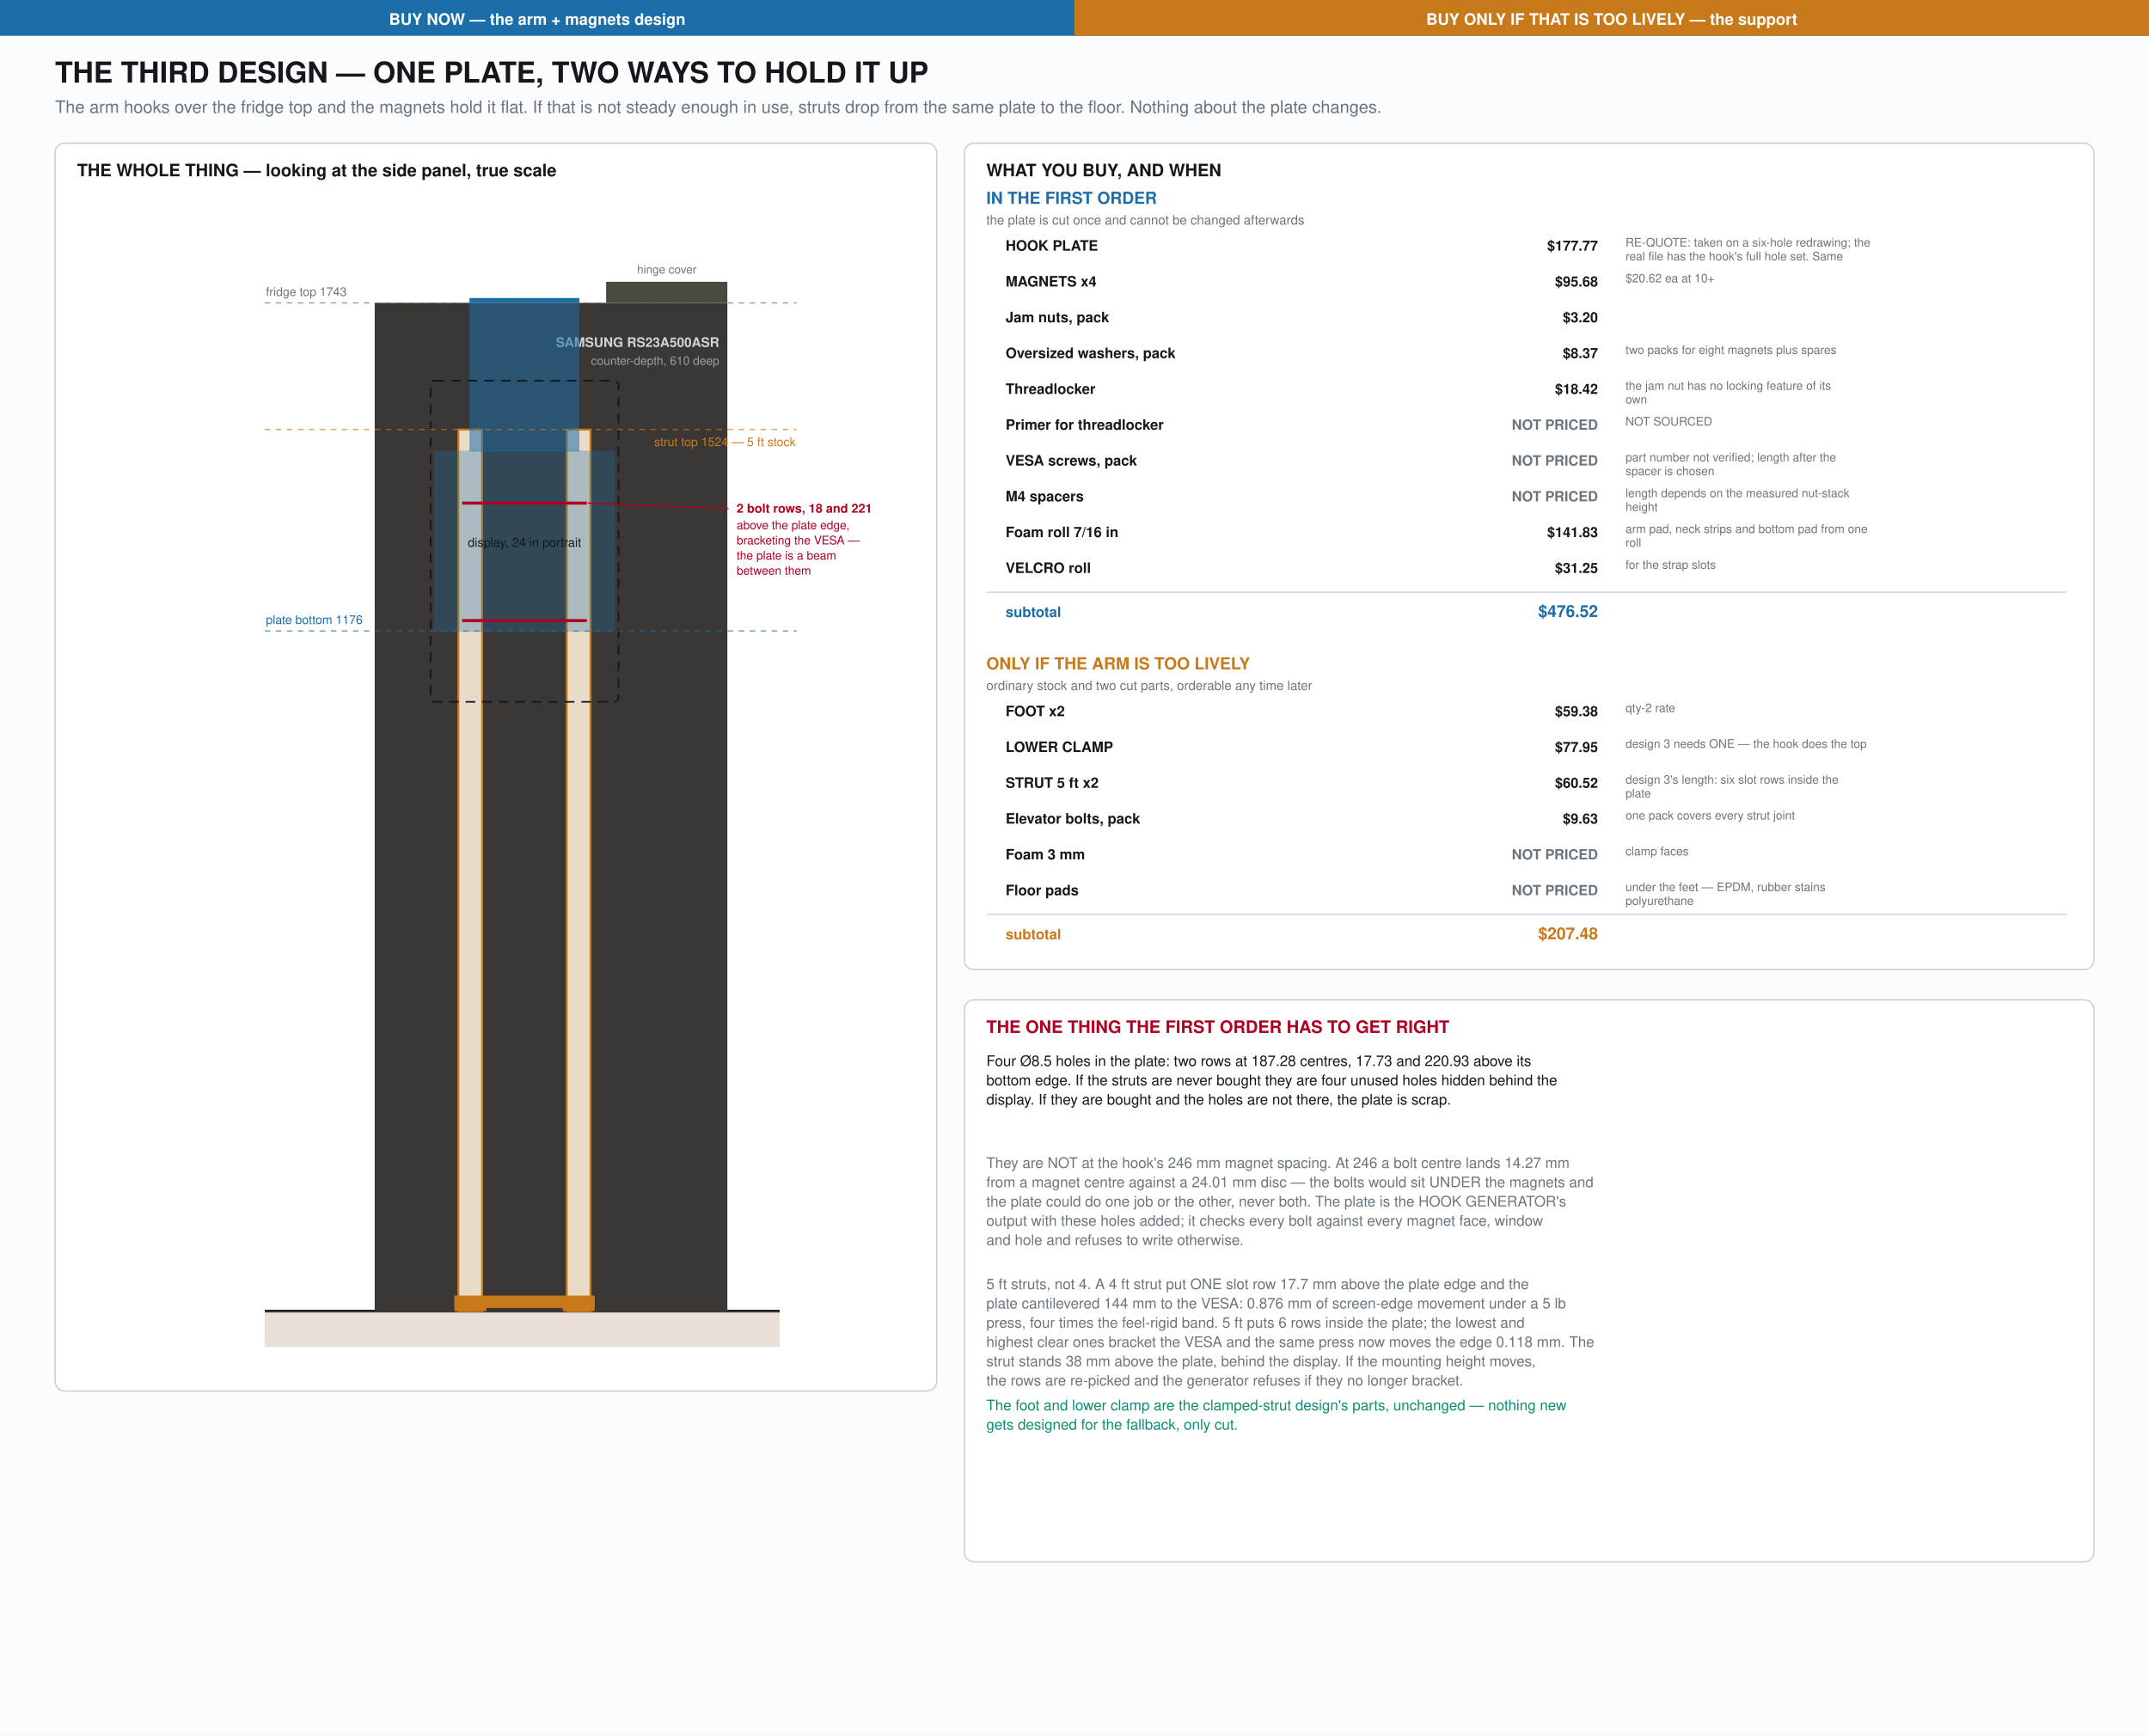
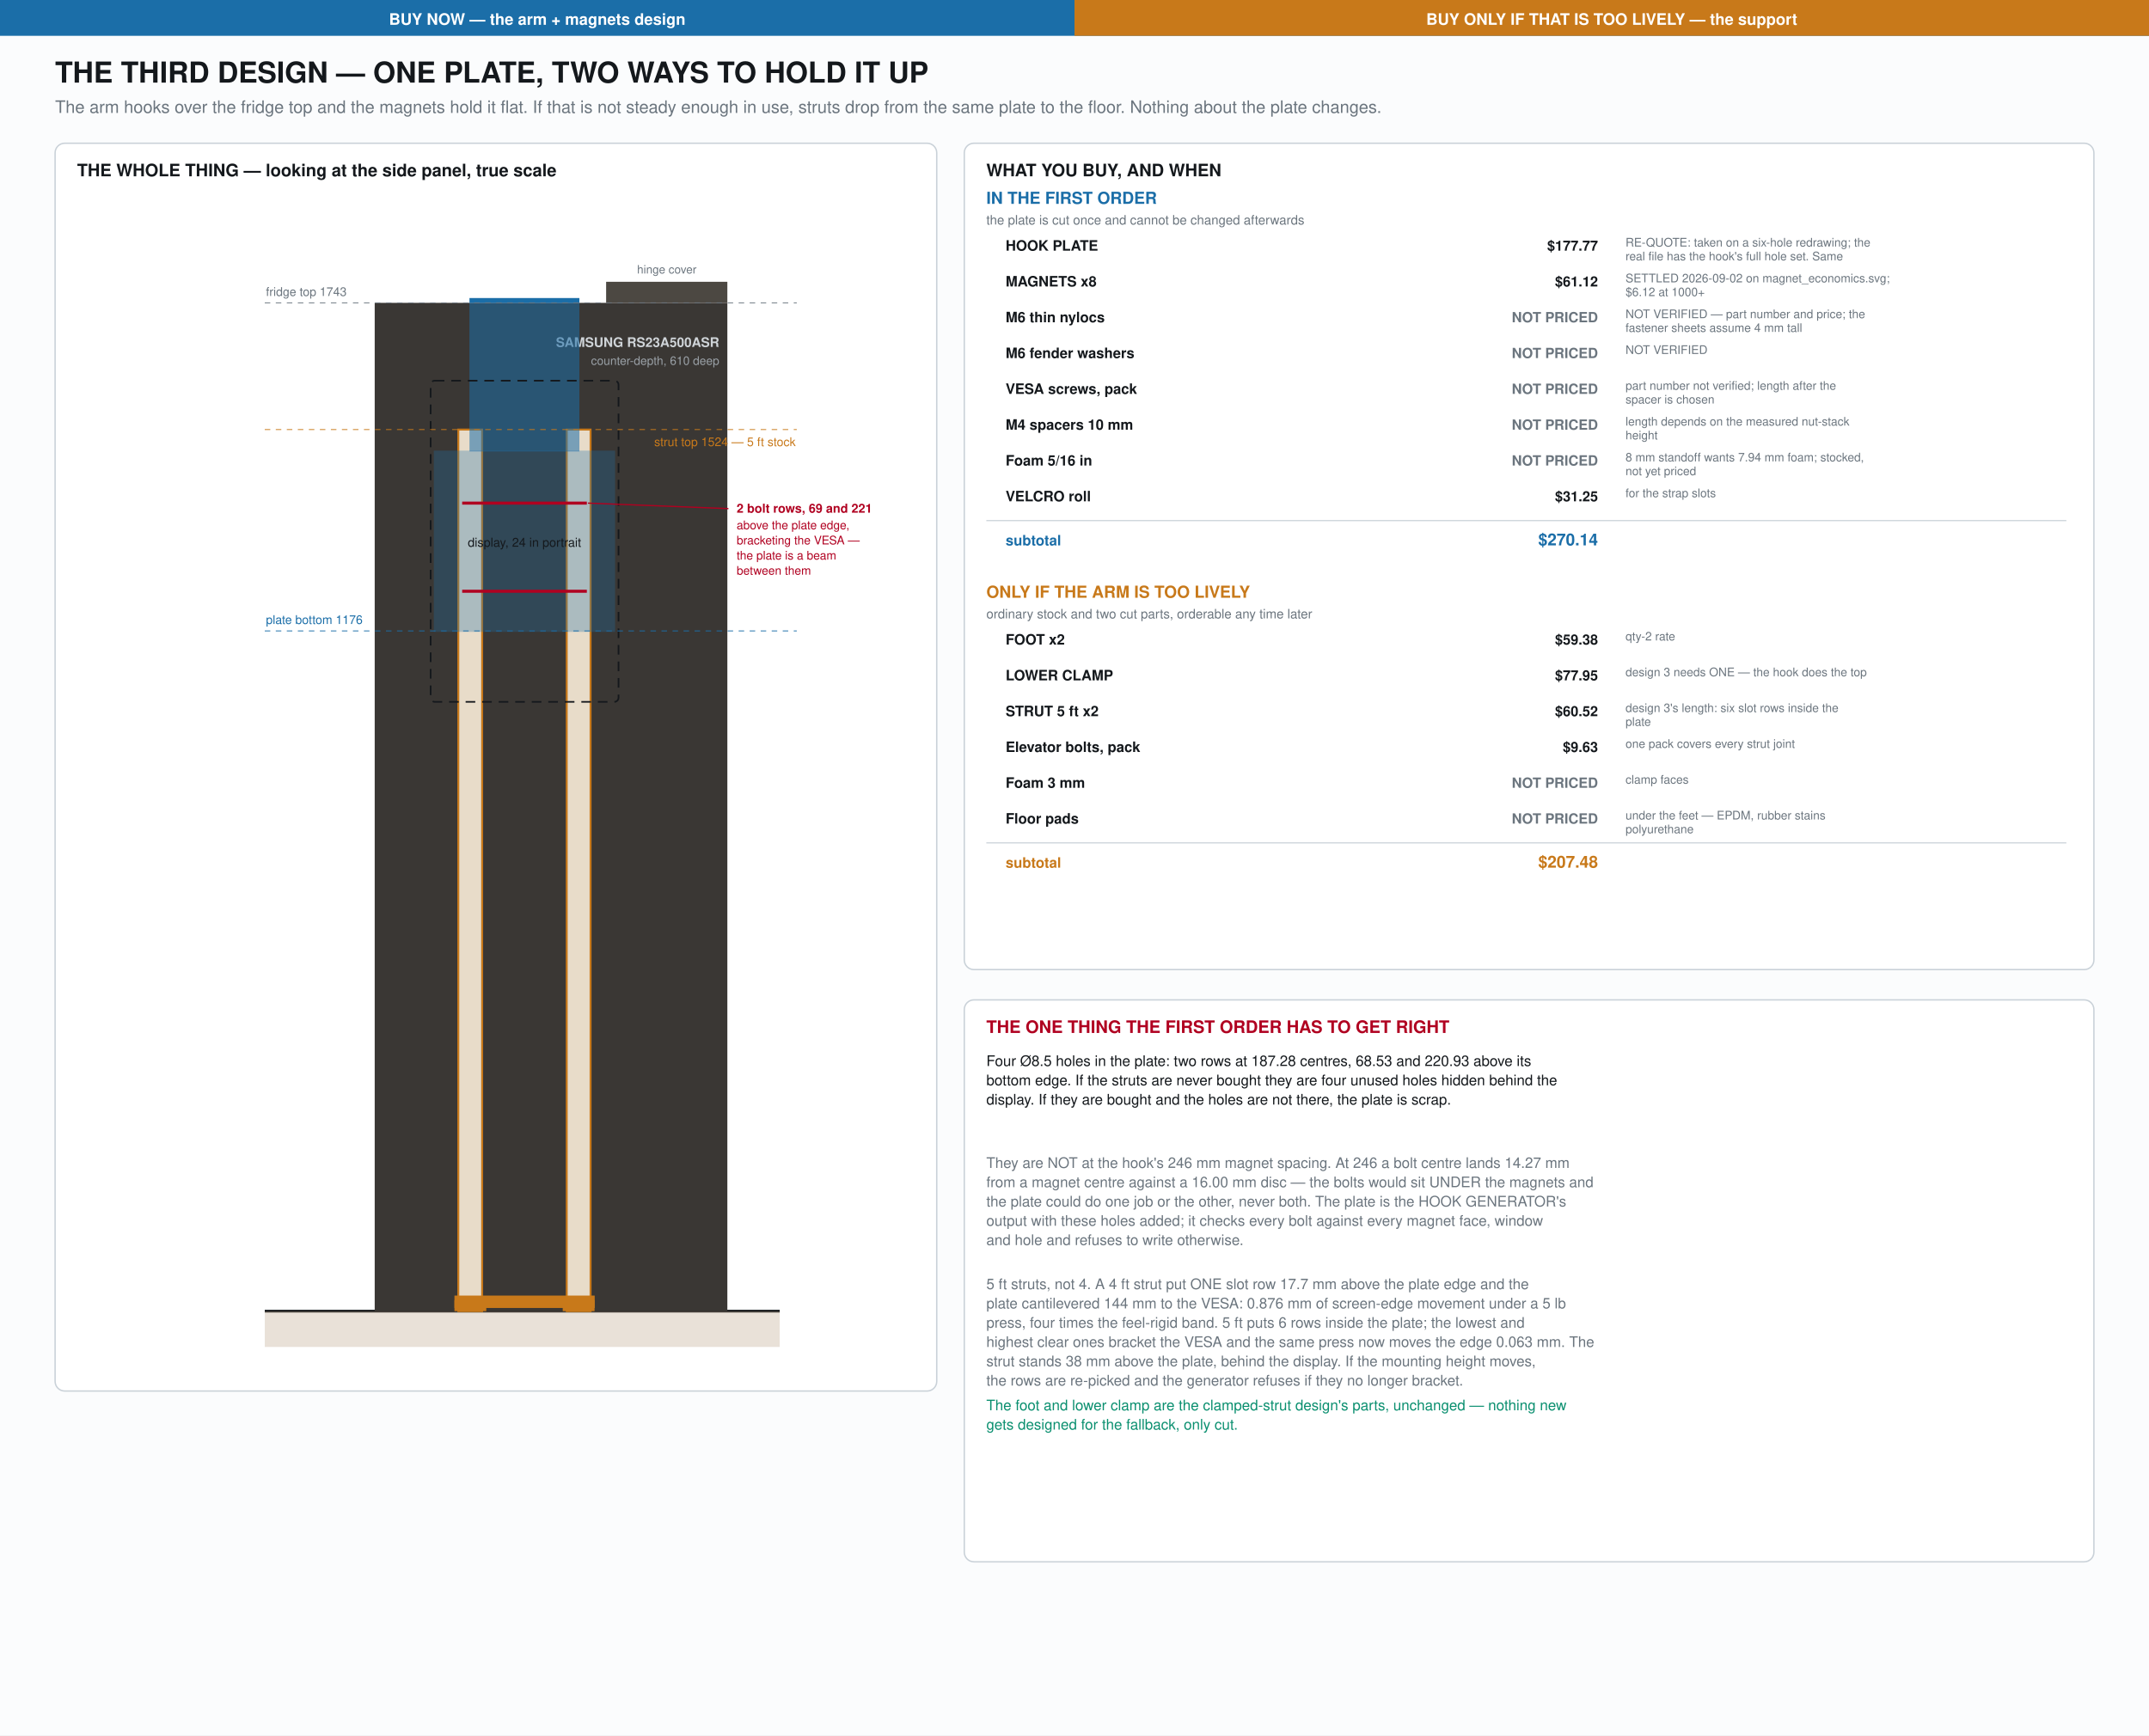
<svg xmlns="http://www.w3.org/2000/svg" width="1560" height="1260" viewBox="0 0 1560 1260">
  <rect width="1560" height="1260" fill="#fbfcfd" />
  <rect width="1560" height="26" fill="#1b6ea8" />
  <rect x="780" width="780" height="26" fill="#c8791a" />
  <text x="390.00" y="18.00" font-family="Helvetica,Arial,sans-serif" font-size="11.5" text-anchor="middle" fill="#fff" font-weight="bold">BUY NOW — the arm + magnets design</text>
  <text x="1170.00" y="18.00" font-family="Helvetica,Arial,sans-serif" font-size="11.5" text-anchor="middle" fill="#fff" font-weight="bold">BUY ONLY IF THAT IS TOO LIVELY — the support</text>
  <text x="40.00" y="60.00" font-family="Helvetica,Arial,sans-serif" font-size="21" text-anchor="start" fill="#14181c" font-weight="bold">THE THIRD DESIGN — ONE PLATE, TWO WAYS TO HOLD IT UP</text>
  <text x="40.00" y="82.00" font-family="Helvetica,Arial,sans-serif" font-size="12.5" text-anchor="start" fill="#6b757e" font-weight="normal">The arm hooks over the fridge top and the magnets hold it flat. If that is not steady enough in use, struts drop from the same plate to the floor. Nothing about the plate changes.</text>
  <rect x="40.0" y="104.0" width="640.0" height="906.0" rx="7" fill="#fff" stroke="#c9d1d8" stroke-width="1" />
  <text x="56.00" y="128.00" font-family="Helvetica,Arial,sans-serif" font-size="12.5" text-anchor="start" fill="#14181c" font-weight="bold">THE WHOLE THING — looking at the side panel, true scale</text>
  <line x1="192.2" y1="952.0" x2="566.0" y2="952.0" stroke="#14181c" stroke-width="2" />
  <rect x="192.2" y="952.0" width="373.8" height="26" fill="#b9a184" opacity="0.32" />
  <rect x="272.0" y="219.9" width="256.0" height="732.1" fill="#3a3734" />
  <rect x="440.0" y="204.6" width="88.0" height="15.3" fill="#4c4842" />
  <text x="522.15" y="251.91" font-family="Helvetica,Arial,sans-serif" font-size="9.6" text-anchor="end" fill="#cfd4d8" font-weight="bold">SAMSUNG RS23A500ASR</text>
  <text x="522.15" y="264.91" font-family="Helvetica,Arial,sans-serif" font-size="8.6" text-anchor="end" fill="#9aa1a7" font-weight="normal">counter-depth, 610 deep</text>
  <text x="484.03" y="198.58" font-family="Helvetica,Arial,sans-serif" font-size="8.4" text-anchor="middle" fill="#6b757e" font-weight="normal">hinge cover</text>
  <rect x="332.7" y="311.9" width="17.3" height="640.1" fill="#e8dcc9" stroke="#c8791a" stroke-width="1.4" />
  <rect x="329.9" y="944.0" width="23.1" height="8" fill="#c8791a" />
  <rect x="411.4" y="311.9" width="17.3" height="640.1" fill="#e8dcc9" stroke="#c8791a" stroke-width="1.4" />
  <rect x="408.5" y="944.0" width="23.1" height="8" fill="#c8791a" />
  <rect x="329.9" y="940.7" width="101.8" height="9" fill="#c8791a" />
  <rect x="340.8" y="216.4" width="79.8" height="3.5" fill="#1b6ea8" />
  <rect x="340.8" y="219.9" width="79.8" height="107.9" fill="#1b6ea8" opacity="0.55" />
  <rect x="315.6" y="327.9" width="130.2" height="130.2" fill="#1b6ea8" opacity="0.30" stroke="#1b6ea8" stroke-width="1.4" />
  <rect x="312.6" y="276.4" width="136.4" height="233.2" rx="3" fill="none" stroke="#14181c" stroke-width="1.2" stroke-dasharray="7 5" />
  <text x="380.74" y="396.98" font-family="Helvetica,Arial,sans-serif" font-size="9.0" text-anchor="middle" fill="#14181c" font-weight="normal">display, 24 in portrait</text>
  <line x1="192.2" y1="219.9" x2="578.4" y2="219.9" stroke="#6b757e" stroke-width="0.6" stroke-dasharray="4 4" />
  <text x="193.04" y="214.91" font-family="Helvetica,Arial,sans-serif" font-size="8.8" text-anchor="start" fill="#6b757e" font-weight="normal">fridge top 1743</text>
  <line x1="192.2" y1="458.1" x2="578.4" y2="458.1" stroke="#1b6ea8" stroke-width="0.6" stroke-dasharray="4 4" />
  <text x="193.04" y="453.05" font-family="Helvetica,Arial,sans-serif" font-size="8.8" text-anchor="start" fill="#1b6ea8" font-weight="normal">plate bottom 1176</text>
  <line x1="192.2" y1="311.9" x2="578.4" y2="311.9" stroke="#c8791a" stroke-width="0.6" stroke-dasharray="4 4" />
  <text x="577.59" y="323.92" font-family="Helvetica,Arial,sans-serif" font-size="8.8" text-anchor="end" fill="#c8791a" font-weight="normal">strut top 1524 — 5 ft stock</text>
-   <line x1="335.5" y1="450.6" x2="426.0" y2="450.6" stroke="#b00020" stroke-width="2.2" />
+   <line x1="335.5" y1="429.3" x2="426.0" y2="429.3" stroke="#b00020" stroke-width="2.2" />
  <line x1="335.5" y1="365.3" x2="426.0" y2="365.3" stroke="#b00020" stroke-width="2.2" />
  <path d="M426.8 365.3 L528.8 369.3" fill="none" stroke="#b00020" stroke-width="0.9" />
-   <text x="534.75" y="372.26" font-family="Helvetica,Arial,sans-serif" font-size="9.0" text-anchor="start" fill="#b00020" font-weight="bold">2 bolt rows, 18 and 221</text>
+   <text x="534.75" y="372.26" font-family="Helvetica,Arial,sans-serif" font-size="9.0" text-anchor="start" fill="#b00020" font-weight="bold">2 bolt rows, 69 and 221</text>
  <text x="534.75" y="384.26" font-family="Helvetica,Arial,sans-serif" font-size="8.6" text-anchor="start" fill="#b00020" font-weight="normal">above the plate edge,</text>
  <text x="534.75" y="395.26" font-family="Helvetica,Arial,sans-serif" font-size="8.6" text-anchor="start" fill="#b00020" font-weight="normal">bracketing the VESA —</text>
  <text x="534.75" y="406.26" font-family="Helvetica,Arial,sans-serif" font-size="8.6" text-anchor="start" fill="#b00020" font-weight="normal">the plate is a beam</text>
  <text x="534.75" y="417.26" font-family="Helvetica,Arial,sans-serif" font-size="8.6" text-anchor="start" fill="#b00020" font-weight="normal">between them</text>
  <rect x="700.0" y="104.0" width="820.0" height="600.0" rx="7" fill="#fff" stroke="#c9d1d8" stroke-width="1" />
  <text x="716.00" y="128.00" font-family="Helvetica,Arial,sans-serif" font-size="12.5" text-anchor="start" fill="#14181c" font-weight="bold">WHAT YOU BUY, AND WHEN</text>
  <text x="716.00" y="148.00" font-family="Helvetica,Arial,sans-serif" font-size="12.0" text-anchor="start" fill="#1b6ea8" font-weight="bold">IN THE FIRST ORDER</text>
  <text x="716.00" y="163.00" font-family="Helvetica,Arial,sans-serif" font-size="9.4" text-anchor="start" fill="#6b757e" font-weight="normal">the plate is cut once and cannot be changed afterwards</text>
  <text x="730.00" y="182.00" font-family="Helvetica,Arial,sans-serif" font-size="10.4" text-anchor="start" fill="#14181c" font-weight="bold">HOOK PLATE</text>
  <text x="1160.00" y="182.00" font-family="Helvetica,Arial,sans-serif" font-size="10.2" text-anchor="end" fill="#14181c" font-weight="bold">$177.77</text>
  <text x="1180.00" y="179.00" font-family="Helvetica,Arial,sans-serif" font-size="8.6" text-anchor="start" fill="#6b757e" font-weight="normal">RE-QUOTE: taken on a six-hole redrawing; the</text>
  <text x="1180.00" y="189.00" font-family="Helvetica,Arial,sans-serif" font-size="8.6" text-anchor="start" fill="#6b757e" font-weight="normal">real file has the hook's full hole set. Same</text>
-   <text x="730.00" y="208.00" font-family="Helvetica,Arial,sans-serif" font-size="10.4" text-anchor="start" fill="#14181c" font-weight="bold">MAGNETS x4</text>
-   <text x="1160.00" y="208.00" font-family="Helvetica,Arial,sans-serif" font-size="10.2" text-anchor="end" fill="#14181c" font-weight="bold">$95.68</text>
-   <text x="1180.00" y="205.00" font-family="Helvetica,Arial,sans-serif" font-size="8.6" text-anchor="start" fill="#6b757e" font-weight="normal">$20.62 ea at 10+</text>
-   <text x="730.00" y="234.00" font-family="Helvetica,Arial,sans-serif" font-size="10.4" text-anchor="start" fill="#14181c" font-weight="bold">Jam nuts, pack</text>
-   <text x="1160.00" y="234.00" font-family="Helvetica,Arial,sans-serif" font-size="10.2" text-anchor="end" fill="#14181c" font-weight="bold">$3.20</text>
-   <text x="730.00" y="260.00" font-family="Helvetica,Arial,sans-serif" font-size="10.4" text-anchor="start" fill="#14181c" font-weight="bold">Oversized washers, pack</text>
-   <text x="1160.00" y="260.00" font-family="Helvetica,Arial,sans-serif" font-size="10.2" text-anchor="end" fill="#14181c" font-weight="bold">$8.37</text>
-   <text x="1180.00" y="257.00" font-family="Helvetica,Arial,sans-serif" font-size="8.6" text-anchor="start" fill="#6b757e" font-weight="normal">two packs for eight magnets plus spares</text>
-   <text x="730.00" y="286.00" font-family="Helvetica,Arial,sans-serif" font-size="10.4" text-anchor="start" fill="#14181c" font-weight="bold">Threadlocker</text>
-   <text x="1160.00" y="286.00" font-family="Helvetica,Arial,sans-serif" font-size="10.2" text-anchor="end" fill="#14181c" font-weight="bold">$18.42</text>
-   <text x="1180.00" y="283.00" font-family="Helvetica,Arial,sans-serif" font-size="8.6" text-anchor="start" fill="#6b757e" font-weight="normal">the jam nut has no locking feature of its</text>
-   <text x="1180.00" y="293.00" font-family="Helvetica,Arial,sans-serif" font-size="8.6" text-anchor="start" fill="#6b757e" font-weight="normal">own</text>
-   <text x="730.00" y="312.00" font-family="Helvetica,Arial,sans-serif" font-size="10.4" text-anchor="start" fill="#14181c" font-weight="bold">Primer for threadlocker</text>
+   <text x="730.00" y="208.00" font-family="Helvetica,Arial,sans-serif" font-size="10.4" text-anchor="start" fill="#14181c" font-weight="bold">MAGNETS x8</text>
+   <text x="1160.00" y="208.00" font-family="Helvetica,Arial,sans-serif" font-size="10.2" text-anchor="end" fill="#14181c" font-weight="bold">$61.12</text>
+   <text x="1180.00" y="205.00" font-family="Helvetica,Arial,sans-serif" font-size="8.6" text-anchor="start" fill="#6b757e" font-weight="normal">SETTLED 2026-09-02 on magnet_economics.svg;</text>
+   <text x="1180.00" y="215.00" font-family="Helvetica,Arial,sans-serif" font-size="8.6" text-anchor="start" fill="#6b757e" font-weight="normal">$6.12 at 1000+</text>
+   <text x="730.00" y="234.00" font-family="Helvetica,Arial,sans-serif" font-size="10.4" text-anchor="start" fill="#14181c" font-weight="bold">M6 thin nylocs</text>
+   <text x="1160.00" y="234.00" font-family="Helvetica,Arial,sans-serif" font-size="10.2" text-anchor="end" fill="#6b757e" font-weight="bold">NOT PRICED</text>
+   <text x="1180.00" y="231.00" font-family="Helvetica,Arial,sans-serif" font-size="8.6" text-anchor="start" fill="#6b757e" font-weight="normal">NOT VERIFIED — part number and price; the</text>
+   <text x="1180.00" y="241.00" font-family="Helvetica,Arial,sans-serif" font-size="8.6" text-anchor="start" fill="#6b757e" font-weight="normal">fastener sheets assume 4 mm tall</text>
+   <text x="730.00" y="260.00" font-family="Helvetica,Arial,sans-serif" font-size="10.4" text-anchor="start" fill="#14181c" font-weight="bold">M6 fender washers</text>
+   <text x="1160.00" y="260.00" font-family="Helvetica,Arial,sans-serif" font-size="10.2" text-anchor="end" fill="#6b757e" font-weight="bold">NOT PRICED</text>
+   <text x="1180.00" y="257.00" font-family="Helvetica,Arial,sans-serif" font-size="8.6" text-anchor="start" fill="#6b757e" font-weight="normal">NOT VERIFIED</text>
+   <text x="730.00" y="286.00" font-family="Helvetica,Arial,sans-serif" font-size="10.4" text-anchor="start" fill="#14181c" font-weight="bold">VESA screws, pack</text>
+   <text x="1160.00" y="286.00" font-family="Helvetica,Arial,sans-serif" font-size="10.2" text-anchor="end" fill="#6b757e" font-weight="bold">NOT PRICED</text>
+   <text x="1180.00" y="283.00" font-family="Helvetica,Arial,sans-serif" font-size="8.6" text-anchor="start" fill="#6b757e" font-weight="normal">part number not verified; length after the</text>
+   <text x="1180.00" y="293.00" font-family="Helvetica,Arial,sans-serif" font-size="8.6" text-anchor="start" fill="#6b757e" font-weight="normal">spacer is chosen</text>
+   <text x="730.00" y="312.00" font-family="Helvetica,Arial,sans-serif" font-size="10.4" text-anchor="start" fill="#14181c" font-weight="bold">M4 spacers 10 mm</text>
  <text x="1160.00" y="312.00" font-family="Helvetica,Arial,sans-serif" font-size="10.2" text-anchor="end" fill="#6b757e" font-weight="bold">NOT PRICED</text>
-   <text x="1180.00" y="309.00" font-family="Helvetica,Arial,sans-serif" font-size="8.6" text-anchor="start" fill="#6b757e" font-weight="normal">NOT SOURCED</text>
-   <text x="730.00" y="338.00" font-family="Helvetica,Arial,sans-serif" font-size="10.4" text-anchor="start" fill="#14181c" font-weight="bold">VESA screws, pack</text>
+   <text x="1180.00" y="309.00" font-family="Helvetica,Arial,sans-serif" font-size="8.6" text-anchor="start" fill="#6b757e" font-weight="normal">length depends on the measured nut-stack</text>
+   <text x="1180.00" y="319.00" font-family="Helvetica,Arial,sans-serif" font-size="8.6" text-anchor="start" fill="#6b757e" font-weight="normal">height</text>
+   <text x="730.00" y="338.00" font-family="Helvetica,Arial,sans-serif" font-size="10.4" text-anchor="start" fill="#14181c" font-weight="bold">Foam 5/16 in</text>
  <text x="1160.00" y="338.00" font-family="Helvetica,Arial,sans-serif" font-size="10.2" text-anchor="end" fill="#6b757e" font-weight="bold">NOT PRICED</text>
-   <text x="1180.00" y="335.00" font-family="Helvetica,Arial,sans-serif" font-size="8.6" text-anchor="start" fill="#6b757e" font-weight="normal">part number not verified; length after the</text>
-   <text x="1180.00" y="345.00" font-family="Helvetica,Arial,sans-serif" font-size="8.6" text-anchor="start" fill="#6b757e" font-weight="normal">spacer is chosen</text>
-   <text x="730.00" y="364.00" font-family="Helvetica,Arial,sans-serif" font-size="10.4" text-anchor="start" fill="#14181c" font-weight="bold">M4 spacers</text>
-   <text x="1160.00" y="364.00" font-family="Helvetica,Arial,sans-serif" font-size="10.2" text-anchor="end" fill="#6b757e" font-weight="bold">NOT PRICED</text>
-   <text x="1180.00" y="361.00" font-family="Helvetica,Arial,sans-serif" font-size="8.6" text-anchor="start" fill="#6b757e" font-weight="normal">length depends on the measured nut-stack</text>
-   <text x="1180.00" y="371.00" font-family="Helvetica,Arial,sans-serif" font-size="8.6" text-anchor="start" fill="#6b757e" font-weight="normal">height</text>
-   <text x="730.00" y="390.00" font-family="Helvetica,Arial,sans-serif" font-size="10.4" text-anchor="start" fill="#14181c" font-weight="bold">Foam roll 7/16 in</text>
-   <text x="1160.00" y="390.00" font-family="Helvetica,Arial,sans-serif" font-size="10.2" text-anchor="end" fill="#14181c" font-weight="bold">$141.83</text>
-   <text x="1180.00" y="387.00" font-family="Helvetica,Arial,sans-serif" font-size="8.6" text-anchor="start" fill="#6b757e" font-weight="normal">arm pad, neck strips and bottom pad from one</text>
-   <text x="1180.00" y="397.00" font-family="Helvetica,Arial,sans-serif" font-size="8.6" text-anchor="start" fill="#6b757e" font-weight="normal">roll</text>
-   <text x="730.00" y="416.00" font-family="Helvetica,Arial,sans-serif" font-size="10.4" text-anchor="start" fill="#14181c" font-weight="bold">VELCRO roll</text>
-   <text x="1160.00" y="416.00" font-family="Helvetica,Arial,sans-serif" font-size="10.2" text-anchor="end" fill="#14181c" font-weight="bold">$31.25</text>
-   <text x="1180.00" y="413.00" font-family="Helvetica,Arial,sans-serif" font-size="8.6" text-anchor="start" fill="#6b757e" font-weight="normal">for the strap slots</text>
-   <line x1="716" y1="430.0" x2="1500" y2="430.0" stroke="#c9d1d8" stroke-width="0.8" />
-   <text x="730.00" y="448.00" font-family="Helvetica,Arial,sans-serif" font-size="10.4" text-anchor="start" fill="#1b6ea8" font-weight="bold">subtotal</text>
-   <text x="1160.00" y="448.00" font-family="Helvetica,Arial,sans-serif" font-size="12.0" text-anchor="end" fill="#1b6ea8" font-weight="bold">$476.52</text>
-   <text x="716.00" y="486.00" font-family="Helvetica,Arial,sans-serif" font-size="12.0" text-anchor="start" fill="#c8791a" font-weight="bold">ONLY IF THE ARM IS TOO LIVELY</text>
-   <text x="716.00" y="501.00" font-family="Helvetica,Arial,sans-serif" font-size="9.4" text-anchor="start" fill="#6b757e" font-weight="normal">ordinary stock and two cut parts, orderable any time later</text>
-   <text x="730.00" y="520.00" font-family="Helvetica,Arial,sans-serif" font-size="10.4" text-anchor="start" fill="#14181c" font-weight="bold">FOOT x2</text>
-   <text x="1160.00" y="520.00" font-family="Helvetica,Arial,sans-serif" font-size="10.2" text-anchor="end" fill="#14181c" font-weight="bold">$59.38</text>
-   <text x="1180.00" y="517.00" font-family="Helvetica,Arial,sans-serif" font-size="8.6" text-anchor="start" fill="#6b757e" font-weight="normal">qty-2 rate</text>
-   <text x="730.00" y="546.00" font-family="Helvetica,Arial,sans-serif" font-size="10.4" text-anchor="start" fill="#14181c" font-weight="bold">LOWER CLAMP</text>
-   <text x="1160.00" y="546.00" font-family="Helvetica,Arial,sans-serif" font-size="10.2" text-anchor="end" fill="#14181c" font-weight="bold">$77.95</text>
-   <text x="1180.00" y="543.00" font-family="Helvetica,Arial,sans-serif" font-size="8.6" text-anchor="start" fill="#6b757e" font-weight="normal">design 3 needs ONE — the hook does the top</text>
-   <text x="730.00" y="572.00" font-family="Helvetica,Arial,sans-serif" font-size="10.4" text-anchor="start" fill="#14181c" font-weight="bold">STRUT 5 ft x2</text>
-   <text x="1160.00" y="572.00" font-family="Helvetica,Arial,sans-serif" font-size="10.2" text-anchor="end" fill="#14181c" font-weight="bold">$60.52</text>
-   <text x="1180.00" y="569.00" font-family="Helvetica,Arial,sans-serif" font-size="8.6" text-anchor="start" fill="#6b757e" font-weight="normal">design 3's length: six slot rows inside the</text>
-   <text x="1180.00" y="579.00" font-family="Helvetica,Arial,sans-serif" font-size="8.6" text-anchor="start" fill="#6b757e" font-weight="normal">plate</text>
-   <text x="730.00" y="598.00" font-family="Helvetica,Arial,sans-serif" font-size="10.4" text-anchor="start" fill="#14181c" font-weight="bold">Elevator bolts, pack</text>
-   <text x="1160.00" y="598.00" font-family="Helvetica,Arial,sans-serif" font-size="10.2" text-anchor="end" fill="#14181c" font-weight="bold">$9.63</text>
-   <text x="1180.00" y="595.00" font-family="Helvetica,Arial,sans-serif" font-size="8.6" text-anchor="start" fill="#6b757e" font-weight="normal">one pack covers every strut joint</text>
-   <text x="730.00" y="624.00" font-family="Helvetica,Arial,sans-serif" font-size="10.4" text-anchor="start" fill="#14181c" font-weight="bold">Foam 3 mm</text>
-   <text x="1160.00" y="624.00" font-family="Helvetica,Arial,sans-serif" font-size="10.2" text-anchor="end" fill="#6b757e" font-weight="bold">NOT PRICED</text>
-   <text x="1180.00" y="621.00" font-family="Helvetica,Arial,sans-serif" font-size="8.6" text-anchor="start" fill="#6b757e" font-weight="normal">clamp faces</text>
-   <text x="730.00" y="650.00" font-family="Helvetica,Arial,sans-serif" font-size="10.4" text-anchor="start" fill="#14181c" font-weight="bold">Floor pads</text>
-   <text x="1160.00" y="650.00" font-family="Helvetica,Arial,sans-serif" font-size="10.2" text-anchor="end" fill="#6b757e" font-weight="bold">NOT PRICED</text>
-   <text x="1180.00" y="647.00" font-family="Helvetica,Arial,sans-serif" font-size="8.6" text-anchor="start" fill="#6b757e" font-weight="normal">under the feet — EPDM, rubber stains</text>
-   <text x="1180.00" y="657.00" font-family="Helvetica,Arial,sans-serif" font-size="8.6" text-anchor="start" fill="#6b757e" font-weight="normal">polyurethane</text>
-   <line x1="716" y1="664.0" x2="1500" y2="664.0" stroke="#c9d1d8" stroke-width="0.8" />
-   <text x="730.00" y="682.00" font-family="Helvetica,Arial,sans-serif" font-size="10.4" text-anchor="start" fill="#c8791a" font-weight="bold">subtotal</text>
-   <text x="1160.00" y="682.00" font-family="Helvetica,Arial,sans-serif" font-size="12.0" text-anchor="end" fill="#c8791a" font-weight="bold">$207.48</text>
+   <text x="1180.00" y="335.00" font-family="Helvetica,Arial,sans-serif" font-size="8.6" text-anchor="start" fill="#6b757e" font-weight="normal">8 mm standoff wants 7.94 mm foam; stocked,</text>
+   <text x="1180.00" y="345.00" font-family="Helvetica,Arial,sans-serif" font-size="8.6" text-anchor="start" fill="#6b757e" font-weight="normal">not yet priced</text>
+   <text x="730.00" y="364.00" font-family="Helvetica,Arial,sans-serif" font-size="10.4" text-anchor="start" fill="#14181c" font-weight="bold">VELCRO roll</text>
+   <text x="1160.00" y="364.00" font-family="Helvetica,Arial,sans-serif" font-size="10.2" text-anchor="end" fill="#14181c" font-weight="bold">$31.25</text>
+   <text x="1180.00" y="361.00" font-family="Helvetica,Arial,sans-serif" font-size="8.6" text-anchor="start" fill="#6b757e" font-weight="normal">for the strap slots</text>
+   <line x1="716" y1="378.0" x2="1500" y2="378.0" stroke="#c9d1d8" stroke-width="0.8" />
+   <text x="730.00" y="396.00" font-family="Helvetica,Arial,sans-serif" font-size="10.4" text-anchor="start" fill="#1b6ea8" font-weight="bold">subtotal</text>
+   <text x="1160.00" y="396.00" font-family="Helvetica,Arial,sans-serif" font-size="12.0" text-anchor="end" fill="#1b6ea8" font-weight="bold">$270.14</text>
+   <text x="716.00" y="434.00" font-family="Helvetica,Arial,sans-serif" font-size="12.0" text-anchor="start" fill="#c8791a" font-weight="bold">ONLY IF THE ARM IS TOO LIVELY</text>
+   <text x="716.00" y="449.00" font-family="Helvetica,Arial,sans-serif" font-size="9.4" text-anchor="start" fill="#6b757e" font-weight="normal">ordinary stock and two cut parts, orderable any time later</text>
+   <text x="730.00" y="468.00" font-family="Helvetica,Arial,sans-serif" font-size="10.4" text-anchor="start" fill="#14181c" font-weight="bold">FOOT x2</text>
+   <text x="1160.00" y="468.00" font-family="Helvetica,Arial,sans-serif" font-size="10.2" text-anchor="end" fill="#14181c" font-weight="bold">$59.38</text>
+   <text x="1180.00" y="465.00" font-family="Helvetica,Arial,sans-serif" font-size="8.6" text-anchor="start" fill="#6b757e" font-weight="normal">qty-2 rate</text>
+   <text x="730.00" y="494.00" font-family="Helvetica,Arial,sans-serif" font-size="10.4" text-anchor="start" fill="#14181c" font-weight="bold">LOWER CLAMP</text>
+   <text x="1160.00" y="494.00" font-family="Helvetica,Arial,sans-serif" font-size="10.2" text-anchor="end" fill="#14181c" font-weight="bold">$77.95</text>
+   <text x="1180.00" y="491.00" font-family="Helvetica,Arial,sans-serif" font-size="8.6" text-anchor="start" fill="#6b757e" font-weight="normal">design 3 needs ONE — the hook does the top</text>
+   <text x="730.00" y="520.00" font-family="Helvetica,Arial,sans-serif" font-size="10.4" text-anchor="start" fill="#14181c" font-weight="bold">STRUT 5 ft x2</text>
+   <text x="1160.00" y="520.00" font-family="Helvetica,Arial,sans-serif" font-size="10.2" text-anchor="end" fill="#14181c" font-weight="bold">$60.52</text>
+   <text x="1180.00" y="517.00" font-family="Helvetica,Arial,sans-serif" font-size="8.6" text-anchor="start" fill="#6b757e" font-weight="normal">design 3's length: six slot rows inside the</text>
+   <text x="1180.00" y="527.00" font-family="Helvetica,Arial,sans-serif" font-size="8.6" text-anchor="start" fill="#6b757e" font-weight="normal">plate</text>
+   <text x="730.00" y="546.00" font-family="Helvetica,Arial,sans-serif" font-size="10.4" text-anchor="start" fill="#14181c" font-weight="bold">Elevator bolts, pack</text>
+   <text x="1160.00" y="546.00" font-family="Helvetica,Arial,sans-serif" font-size="10.2" text-anchor="end" fill="#14181c" font-weight="bold">$9.63</text>
+   <text x="1180.00" y="543.00" font-family="Helvetica,Arial,sans-serif" font-size="8.6" text-anchor="start" fill="#6b757e" font-weight="normal">one pack covers every strut joint</text>
+   <text x="730.00" y="572.00" font-family="Helvetica,Arial,sans-serif" font-size="10.4" text-anchor="start" fill="#14181c" font-weight="bold">Foam 3 mm</text>
+   <text x="1160.00" y="572.00" font-family="Helvetica,Arial,sans-serif" font-size="10.2" text-anchor="end" fill="#6b757e" font-weight="bold">NOT PRICED</text>
+   <text x="1180.00" y="569.00" font-family="Helvetica,Arial,sans-serif" font-size="8.6" text-anchor="start" fill="#6b757e" font-weight="normal">clamp faces</text>
+   <text x="730.00" y="598.00" font-family="Helvetica,Arial,sans-serif" font-size="10.4" text-anchor="start" fill="#14181c" font-weight="bold">Floor pads</text>
+   <text x="1160.00" y="598.00" font-family="Helvetica,Arial,sans-serif" font-size="10.2" text-anchor="end" fill="#6b757e" font-weight="bold">NOT PRICED</text>
+   <text x="1180.00" y="595.00" font-family="Helvetica,Arial,sans-serif" font-size="8.6" text-anchor="start" fill="#6b757e" font-weight="normal">under the feet — EPDM, rubber stains</text>
+   <text x="1180.00" y="605.00" font-family="Helvetica,Arial,sans-serif" font-size="8.6" text-anchor="start" fill="#6b757e" font-weight="normal">polyurethane</text>
+   <line x1="716" y1="612.0" x2="1500" y2="612.0" stroke="#c9d1d8" stroke-width="0.8" />
+   <text x="730.00" y="630.00" font-family="Helvetica,Arial,sans-serif" font-size="10.4" text-anchor="start" fill="#c8791a" font-weight="bold">subtotal</text>
+   <text x="1160.00" y="630.00" font-family="Helvetica,Arial,sans-serif" font-size="12.0" text-anchor="end" fill="#c8791a" font-weight="bold">$207.48</text>
  <rect x="700.0" y="726.0" width="820.0" height="408.0" rx="7" fill="#fff" stroke="#c9d1d8" stroke-width="1" />
  <text x="716.00" y="750.00" font-family="Helvetica,Arial,sans-serif" font-size="12.5" text-anchor="start" fill="#b00020" font-weight="bold">THE ONE THING THE FIRST ORDER HAS TO GET RIGHT</text>
-   <text x="716.00" y="774.00" font-family="Helvetica,Arial,sans-serif" font-size="10.6" text-anchor="start" fill="#14181c" font-weight="normal">Four Ø8.5 holes in the plate: two rows at 187.28 centres, 17.73 and 220.93 above its</text>
+   <text x="716.00" y="774.00" font-family="Helvetica,Arial,sans-serif" font-size="10.6" text-anchor="start" fill="#14181c" font-weight="normal">Four Ø8.5 holes in the plate: two rows at 187.28 centres, 68.53 and 220.93 above its</text>
  <text x="716.00" y="788.00" font-family="Helvetica,Arial,sans-serif" font-size="10.6" text-anchor="start" fill="#14181c" font-weight="normal">bottom edge. If the struts are never bought they are four unused holes hidden behind the</text>
  <text x="716.00" y="802.00" font-family="Helvetica,Arial,sans-serif" font-size="10.6" text-anchor="start" fill="#14181c" font-weight="normal">display. If they are bought and the holes are not there, the plate is scrap.</text>
  <text x="716.00" y="848.00" font-family="Helvetica,Arial,sans-serif" font-size="10.6" text-anchor="start" fill="#6b757e" font-weight="normal">They are NOT at the hook's 246 mm magnet spacing. At 246 a bolt centre lands 14.27 mm</text>
-   <text x="716.00" y="862.00" font-family="Helvetica,Arial,sans-serif" font-size="10.6" text-anchor="start" fill="#6b757e" font-weight="normal">from a magnet centre against a 24.01 mm disc — the bolts would sit UNDER the magnets and</text>
+   <text x="716.00" y="862.00" font-family="Helvetica,Arial,sans-serif" font-size="10.6" text-anchor="start" fill="#6b757e" font-weight="normal">from a magnet centre against a 16.00 mm disc — the bolts would sit UNDER the magnets and</text>
  <text x="716.00" y="876.00" font-family="Helvetica,Arial,sans-serif" font-size="10.6" text-anchor="start" fill="#6b757e" font-weight="normal">the plate could do one job or the other, never both. The plate is the HOOK GENERATOR's</text>
  <text x="716.00" y="890.00" font-family="Helvetica,Arial,sans-serif" font-size="10.6" text-anchor="start" fill="#6b757e" font-weight="normal">output with these holes added; it checks every bolt against every magnet face, window</text>
  <text x="716.00" y="904.00" font-family="Helvetica,Arial,sans-serif" font-size="10.6" text-anchor="start" fill="#6b757e" font-weight="normal">and hole and refuses to write otherwise.</text>
  <text x="716.00" y="936.00" font-family="Helvetica,Arial,sans-serif" font-size="10.6" text-anchor="start" fill="#6b757e" font-weight="normal">5 ft struts, not 4. A 4 ft strut put ONE slot row 17.7 mm above the plate edge and the</text>
  <text x="716.00" y="950.00" font-family="Helvetica,Arial,sans-serif" font-size="10.6" text-anchor="start" fill="#6b757e" font-weight="normal">plate cantilevered 144 mm to the VESA: 0.876 mm of screen-edge movement under a 5 lb</text>
  <text x="716.00" y="964.00" font-family="Helvetica,Arial,sans-serif" font-size="10.6" text-anchor="start" fill="#6b757e" font-weight="normal">press, four times the feel-rigid band. 5 ft puts 6 rows inside the plate; the lowest and</text>
-   <text x="716.00" y="978.00" font-family="Helvetica,Arial,sans-serif" font-size="10.6" text-anchor="start" fill="#6b757e" font-weight="normal">highest clear ones bracket the VESA and the same press now moves the edge 0.118 mm. The</text>
+   <text x="716.00" y="978.00" font-family="Helvetica,Arial,sans-serif" font-size="10.6" text-anchor="start" fill="#6b757e" font-weight="normal">highest clear ones bracket the VESA and the same press now moves the edge 0.063 mm. The</text>
  <text x="716.00" y="992.00" font-family="Helvetica,Arial,sans-serif" font-size="10.6" text-anchor="start" fill="#6b757e" font-weight="normal">strut stands 38 mm above the plate, behind the display. If the mounting height moves,</text>
  <text x="716.00" y="1006.00" font-family="Helvetica,Arial,sans-serif" font-size="10.6" text-anchor="start" fill="#6b757e" font-weight="normal">the rows are re-picked and the generator refuses if they no longer bracket.</text>
  <text x="716.00" y="1024.00" font-family="Helvetica,Arial,sans-serif" font-size="10.6" text-anchor="start" fill="#0a8f6f" font-weight="normal">The foot and lower clamp are the clamped-strut design's parts, unchanged — nothing new</text>
  <text x="716.00" y="1038.00" font-family="Helvetica,Arial,sans-serif" font-size="10.6" text-anchor="start" fill="#0a8f6f" font-weight="normal">gets designed for the fallback, only cut.</text>
</svg>
